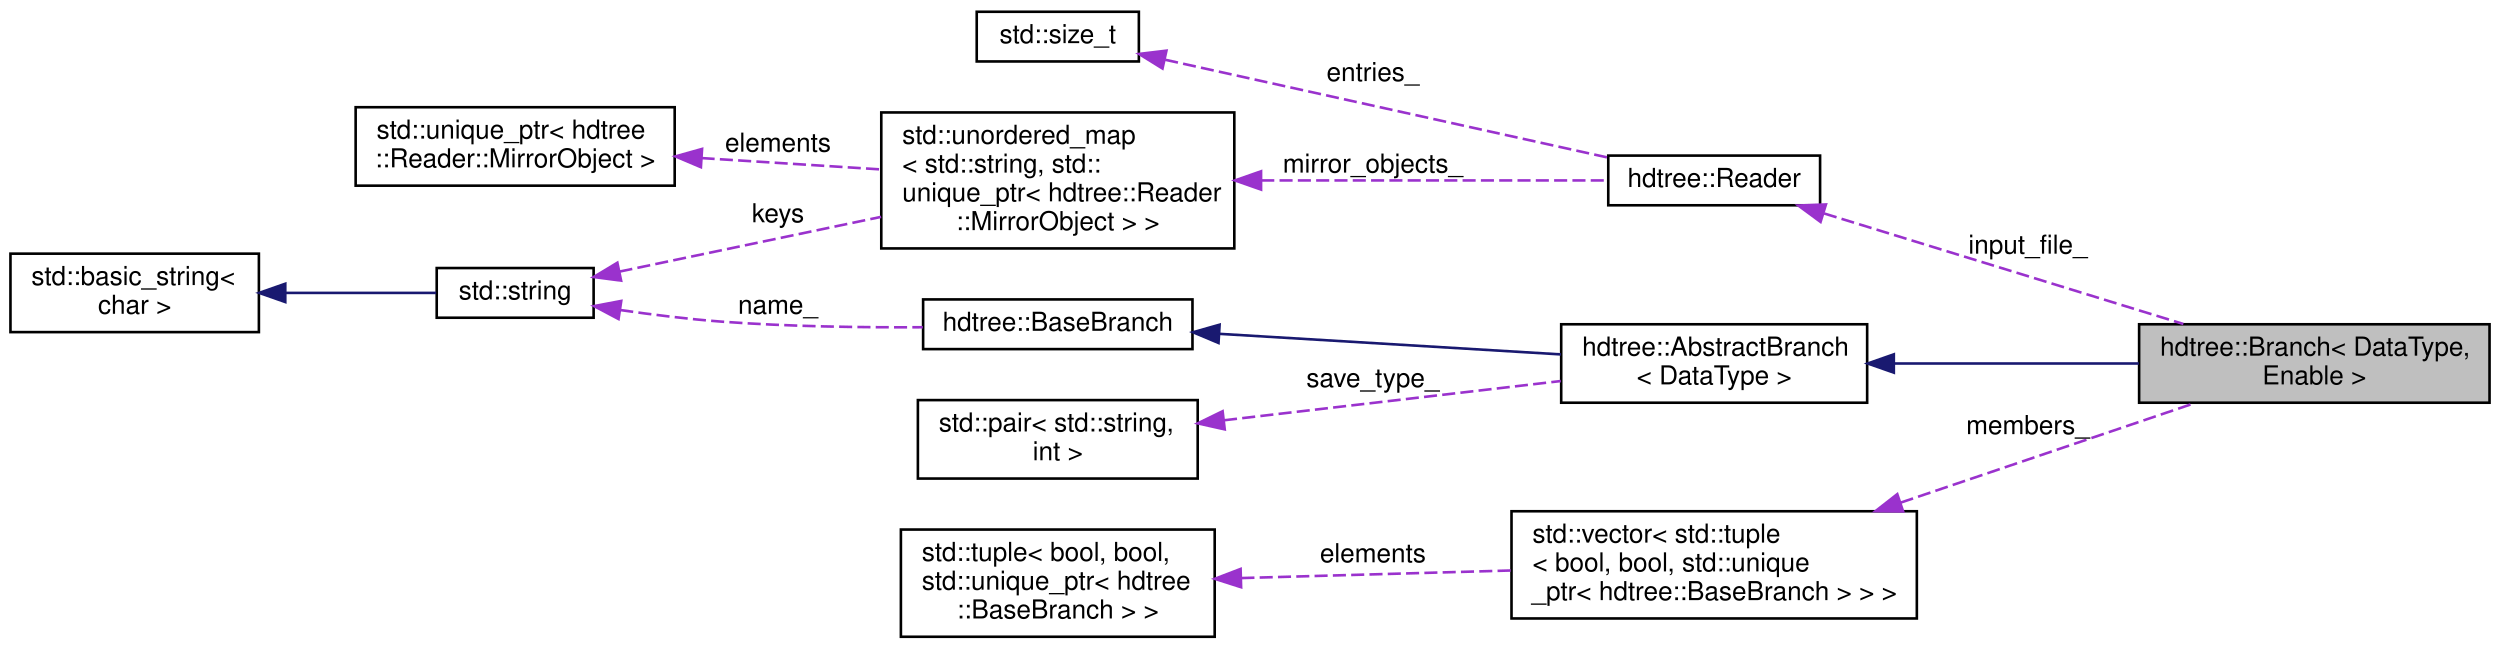
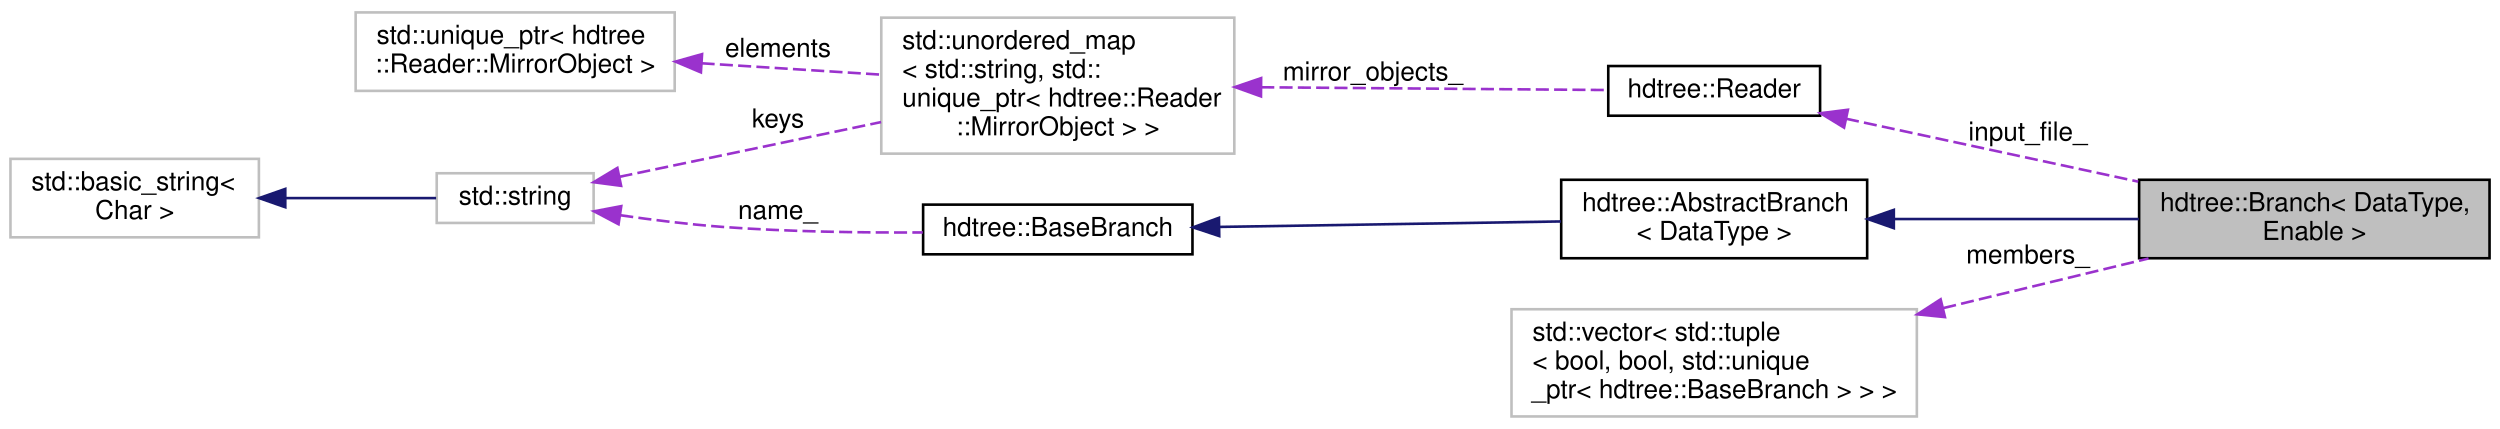
- <svg xmlns="http://www.w3.org/2000/svg" xmlns:xlink="http://www.w3.org/1999/xlink" width="956pt" height="248pt" viewBox="0.00 0.00 956.00 248.00">
-   <g id="graph0" class="graph" transform="scale(1 1) rotate(0) translate(4 244)">
+ <svg xmlns="http://www.w3.org/2000/svg" xmlns:xlink="http://www.w3.org/1999/xlink" width="956pt" height="164pt" viewBox="0.00 0.00 956.00 163.50">
+   <g id="graph0" class="graph" transform="scale(1 1) rotate(0) translate(4 159.5)">
    <g id="node1" class="node">
      <g id="a_node1">
        <a xlink:title="General data set.">
-           <polygon fill="#bfbfbf" stroke="black" points="814,-90 814,-120 948,-120 948,-90 814,-90" />
-           <text text-anchor="start" x="822" y="-108" font-family="Helvetica,sans-Serif" font-size="10.00">hdtree::Branch&lt; DataType,</text>
-           <text text-anchor="middle" x="881" y="-97" font-family="Helvetica,sans-Serif" font-size="10.00"> Enable &gt;</text>
+           <polygon fill="#bfbfbf" stroke="black" points="814,-61 814,-91 948,-91 948,-61 814,-61" />
+           <text text-anchor="start" x="822" y="-79" font-family="Helvetica,sans-Serif" font-size="10.00">hdtree::Branch&lt; DataType,</text>
+           <text text-anchor="middle" x="881" y="-68" font-family="Helvetica,sans-Serif" font-size="10.00"> Enable &gt;</text>
        </a>
      </g>
    </g>
    <g id="node2" class="node">
      <g id="a_node2">
        <a xlink:href="classhdtree_1_1AbstractBranch.html" target="_top" xlink:title="Type-specific base class to hold common data methods.">
-           <polygon fill="none" stroke="black" points="593,-90 593,-120 710,-120 710,-90 593,-90" />
-           <text text-anchor="start" x="601" y="-108" font-family="Helvetica,sans-Serif" font-size="10.00">hdtree::AbstractBranch</text>
-           <text text-anchor="middle" x="651.5" y="-97" font-family="Helvetica,sans-Serif" font-size="10.00">&lt; DataType &gt;</text>
+           <polygon fill="none" stroke="black" points="593,-61 593,-91 710,-91 710,-61 593,-61" />
+           <text text-anchor="start" x="601" y="-79" font-family="Helvetica,sans-Serif" font-size="10.00">hdtree::AbstractBranch</text>
+           <text text-anchor="middle" x="651.5" y="-68" font-family="Helvetica,sans-Serif" font-size="10.00">&lt; DataType &gt;</text>
        </a>
      </g>
    </g>
    <g id="edge1" class="edge">
-       <path fill="none" stroke="midnightblue" d="M720.44,-105C750.01,-105 784.54,-105 813.9,-105" />
-       <polygon fill="midnightblue" stroke="midnightblue" points="720.2,-101.5 710.2,-105 720.2,-108.5 720.2,-101.5" />
+       <path fill="none" stroke="midnightblue" d="M720.44,-76C750.01,-76 784.54,-76 813.9,-76" />
+       <polygon fill="midnightblue" stroke="midnightblue" points="720.2,-72.5 710.2,-76 720.2,-79.5 720.2,-72.5" />
    </g>
    <g id="node3" class="node">
      <g id="a_node3">
        <a xlink:href="classhdtree_1_1BaseBranch.html" target="_top" xlink:title="Empty data base allowing recursion.">
-           <polygon fill="none" stroke="black" points="349,-110.5 349,-129.5 452,-129.5 452,-110.5 349,-110.5" />
-           <text text-anchor="middle" x="400.5" y="-117.5" font-family="Helvetica,sans-Serif" font-size="10.00">hdtree::BaseBranch</text>
+           <polygon fill="none" stroke="black" points="349,-62.5 349,-81.5 452,-81.5 452,-62.5 349,-62.5" />
+           <text text-anchor="middle" x="400.5" y="-69.5" font-family="Helvetica,sans-Serif" font-size="10.00">hdtree::BaseBranch</text>
        </a>
      </g>
    </g>
    <g id="edge2" class="edge">
-       <path fill="none" stroke="midnightblue" d="M462.3,-116.34C502.09,-113.94 553.78,-110.83 592.91,-108.47" />
-       <polygon fill="midnightblue" stroke="midnightblue" points="461.96,-112.85 452.19,-116.95 462.38,-119.84 461.96,-112.85" />
+       <path fill="none" stroke="midnightblue" d="M462.3,-72.98C502.09,-73.62 553.78,-74.45 592.91,-75.07" />
+       <polygon fill="midnightblue" stroke="midnightblue" points="462.24,-69.48 452.19,-72.81 462.13,-76.47 462.24,-69.48" />
    </g>
    <g id="node4" class="node">
      <g id="a_node4">
-         <a target="_parent" xlink:href="http://en.cppreference.com/w/cpp/string/basic_string.html" xlink:title=" ">
-           <polygon fill="none" stroke="black" points="163,-122.5 163,-141.5 223,-141.5 223,-122.5 163,-122.5" />
-           <text text-anchor="middle" x="193" y="-129.5" font-family="Helvetica,sans-Serif" font-size="10.00">std::string</text>
+         <a xlink:title=" ">
+           <polygon fill="none" stroke="#bfbfbf" points="163,-74.5 163,-93.5 223,-93.5 223,-74.5 163,-74.5" />
+           <text text-anchor="middle" x="193" y="-81.5" font-family="Helvetica,sans-Serif" font-size="10.00">std::string</text>
        </a>
      </g>
    </g>
    <g id="edge3" class="edge">
-       <path fill="none" stroke="#9a32cd" stroke-dasharray="5,2" d="M233.18,-125.44C245.56,-123.65 259.32,-121.94 272,-121 297.28,-119.13 325.45,-118.73 348.87,-118.86" />
-       <polygon fill="#9a32cd" stroke="#9a32cd" points="232.53,-122 223.16,-126.95 233.57,-128.92 232.53,-122" />
-       <text text-anchor="middle" x="293.5" y="-124" font-family="Helvetica,sans-Serif" font-size="10.00"> name_</text>
+       <path fill="none" stroke="#9a32cd" stroke-dasharray="5,2" d="M233.18,-77.44C245.56,-75.65 259.32,-73.94 272,-73 297.28,-71.13 325.45,-70.73 348.87,-70.86" />
+       <polygon fill="#9a32cd" stroke="#9a32cd" points="232.53,-74 223.16,-78.95 233.57,-80.92 232.53,-74" />
+       <text text-anchor="middle" x="293.5" y="-76" font-family="Helvetica,sans-Serif" font-size="10.00"> name_</text>
+     </g>
+     <g id="node7" class="node">
+       <g id="a_node7">
+         <a xlink:title=" ">
+           <polygon fill="none" stroke="#bfbfbf" points="333,-101 333,-153 468,-153 468,-101 333,-101" />
+           <text text-anchor="start" x="341" y="-141" font-family="Helvetica,sans-Serif" font-size="10.00">std::unordered_map</text>
+           <text text-anchor="start" x="341" y="-130" font-family="Helvetica,sans-Serif" font-size="10.00">&lt; std::string, std::</text>
+           <text text-anchor="start" x="341" y="-119" font-family="Helvetica,sans-Serif" font-size="10.00">unique_ptr&lt; hdtree::Reader</text>
+           <text text-anchor="middle" x="400.5" y="-108" font-family="Helvetica,sans-Serif" font-size="10.00">::MirrorObject &gt; &gt;</text>
+         </a>
+       </g>
+     </g>
+     <g id="edge8" class="edge">
+       <path fill="none" stroke="#9a32cd" stroke-dasharray="5,2" d="M232.88,-92.14C261.06,-98.03 299.86,-106.15 332.93,-113.07" />
+       <polygon fill="#9a32cd" stroke="#9a32cd" points="233.51,-88.69 223.01,-90.07 232.08,-95.54 233.51,-88.69" />
+       <text text-anchor="middle" x="293.5" y="-111" font-family="Helvetica,sans-Serif" font-size="10.00"> keys</text>
+     </g>
+     <g id="node5" class="node">
+       <g id="a_node5">
+         <a xlink:title=" ">
+           <polygon fill="none" stroke="#bfbfbf" points="0,-69 0,-99 95,-99 95,-69 0,-69" />
+           <text text-anchor="start" x="8" y="-87" font-family="Helvetica,sans-Serif" font-size="10.00">std::basic_string&lt;</text>
+           <text text-anchor="middle" x="47.5" y="-76" font-family="Helvetica,sans-Serif" font-size="10.00"> Char &gt;</text>
+         </a>
+       </g>
+     </g>
+     <g id="edge4" class="edge">
+       <path fill="none" stroke="midnightblue" d="M105.21,-84C124.91,-84 146.2,-84 162.76,-84" />
+       <polygon fill="midnightblue" stroke="midnightblue" points="105.09,-80.5 95.09,-84 105.09,-87.5 105.09,-80.5" />
+     </g>
+     <g id="node6" class="node">
+       <g id="a_node6">
+         <a xlink:href="classhdtree_1_1Reader.html" target="_top" xlink:title="Reading a file generated by fire.">
+           <polygon fill="none" stroke="black" points="611,-115.5 611,-134.5 692,-134.5 692,-115.5 611,-115.5" />
+           <text text-anchor="middle" x="651.5" y="-122.5" font-family="Helvetica,sans-Serif" font-size="10.00">hdtree::Reader</text>
+         </a>
+       </g>
+     </g>
+     <g id="edge5" class="edge">
+       <path fill="none" stroke="#9a32cd" stroke-dasharray="5,2" d="M701.92,-114.35C734.65,-107.31 777.96,-97.98 813.67,-90.29" />
+       <polygon fill="#9a32cd" stroke="#9a32cd" points="701.17,-110.94 692.13,-116.46 702.64,-117.78 701.17,-110.94" />
+       <text text-anchor="middle" x="771.5" y="-106" font-family="Helvetica,sans-Serif" font-size="10.00"> input_file_</text>
+     </g>
+     <g id="edge6" class="edge">
+       <path fill="none" stroke="#9a32cd" stroke-dasharray="5,2" d="M478.29,-126.38C522.14,-126.03 575.28,-125.6 610.83,-125.32" />
+       <polygon fill="#9a32cd" stroke="#9a32cd" points="478.2,-122.88 468.23,-126.46 478.26,-129.88 478.2,-122.88" />
+       <text text-anchor="middle" x="521" y="-129" font-family="Helvetica,sans-Serif" font-size="10.00"> mirror_objects_</text>
    </g>
    <g id="node8" class="node">
      <g id="a_node8">
-         <a target="_parent" xlink:href="http://en.cppreference.com/w/cpp/container/unordered_map.html" xlink:title=" ">
-           <polygon fill="none" stroke="black" points="333,-149 333,-201 468,-201 468,-149 333,-149" />
-           <text text-anchor="start" x="341" y="-189" font-family="Helvetica,sans-Serif" font-size="10.00">std::unordered_map</text>
-           <text text-anchor="start" x="341" y="-178" font-family="Helvetica,sans-Serif" font-size="10.00">&lt; std::string, std::</text>
-           <text text-anchor="start" x="341" y="-167" font-family="Helvetica,sans-Serif" font-size="10.00">unique_ptr&lt; hdtree::Reader</text>
-           <text text-anchor="middle" x="400.5" y="-156" font-family="Helvetica,sans-Serif" font-size="10.00">::MirrorObject &gt; &gt;</text>
+         <a xlink:title=" ">
+           <polygon fill="none" stroke="#bfbfbf" points="132,-125 132,-155 254,-155 254,-125 132,-125" />
+           <text text-anchor="start" x="140" y="-143" font-family="Helvetica,sans-Serif" font-size="10.00">std::unique_ptr&lt; hdtree</text>
+           <text text-anchor="middle" x="193" y="-132" font-family="Helvetica,sans-Serif" font-size="10.00">::Reader::MirrorObject &gt;</text>
+         </a>
+       </g>
+     </g>
+     <g id="edge7" class="edge">
+       <path fill="none" stroke="#9a32cd" stroke-dasharray="5,2" d="M264.28,-135.55C286.44,-134.15 310.85,-132.61 332.75,-131.22" />
+       <polygon fill="#9a32cd" stroke="#9a32cd" points="264.03,-132.06 254.27,-136.19 264.47,-139.05 264.03,-132.06" />
+       <text text-anchor="middle" x="293.5" y="-138" font-family="Helvetica,sans-Serif" font-size="10.00"> elements</text>
+     </g>
+     <g id="node9" class="node">
+       <g id="a_node9">
+         <a xlink:title=" ">
+           <polygon fill="none" stroke="#bfbfbf" points="574,-0.5 574,-41.5 729,-41.5 729,-0.5 574,-0.5" />
+           <text text-anchor="start" x="582" y="-29.5" font-family="Helvetica,sans-Serif" font-size="10.00">std::vector&lt; std::tuple</text>
+           <text text-anchor="start" x="582" y="-18.5" font-family="Helvetica,sans-Serif" font-size="10.00">&lt; bool, bool, std::unique</text>
+           <text text-anchor="middle" x="651.5" y="-7.5" font-family="Helvetica,sans-Serif" font-size="10.00">_ptr&lt; hdtree::BaseBranch &gt; &gt; &gt;</text>
        </a>
      </g>
    </g>
    <g id="edge9" class="edge">
-       <path fill="none" stroke="#9a32cd" stroke-dasharray="5,2" d="M232.88,-140.14C261.06,-146.03 299.86,-154.15 332.93,-161.07" />
-       <polygon fill="#9a32cd" stroke="#9a32cd" points="233.51,-136.69 223.01,-138.07 232.08,-143.54 233.51,-136.69" />
-       <text text-anchor="middle" x="293.5" y="-159" font-family="Helvetica,sans-Serif" font-size="10.00"> keys</text>
-     </g>
-     <g id="node5" class="node">
-       <g id="a_node5">
-         <a target="_parent" xlink:href="http://en.cppreference.com/w/cpp/string/basic_string.html" xlink:title=" ">
-           <polygon fill="none" stroke="black" points="0,-117 0,-147 95,-147 95,-117 0,-117" />
-           <text text-anchor="start" x="8" y="-135" font-family="Helvetica,sans-Serif" font-size="10.00">std::basic_string&lt;</text>
-           <text text-anchor="middle" x="47.5" y="-124" font-family="Helvetica,sans-Serif" font-size="10.00"> char &gt;</text>
-         </a>
-       </g>
-     </g>
-     <g id="edge4" class="edge">
-       <path fill="none" stroke="midnightblue" d="M105.21,-132C124.91,-132 146.2,-132 162.76,-132" />
-       <polygon fill="midnightblue" stroke="midnightblue" points="105.09,-128.5 95.09,-132 105.09,-135.5 105.09,-128.5" />
-     </g>
-     <g id="node6" class="node">
-       <g id="a_node6">
-         <a target="_parent" xlink:href="http://en.cppreference.com/w/cpp/utility/pair.html" xlink:title=" ">
-           <polygon fill="none" stroke="black" points="347,-61 347,-91 454,-91 454,-61 347,-61" />
-           <text text-anchor="start" x="355" y="-79" font-family="Helvetica,sans-Serif" font-size="10.00">std::pair&lt; std::string,</text>
-           <text text-anchor="middle" x="400.5" y="-68" font-family="Helvetica,sans-Serif" font-size="10.00"> int &gt;</text>
-         </a>
-       </g>
-     </g>
-     <g id="edge5" class="edge">
-       <path fill="none" stroke="#9a32cd" stroke-dasharray="5,2" d="M464.06,-83.29C503.59,-87.89 554.3,-93.8 592.85,-98.29" />
-       <polygon fill="#9a32cd" stroke="#9a32cd" points="464.34,-79.8 454,-82.11 463.53,-86.75 464.34,-79.8" />
-       <text text-anchor="middle" x="521" y="-96" font-family="Helvetica,sans-Serif" font-size="10.00"> save_type_</text>
-     </g>
-     <g id="node7" class="node">
-       <g id="a_node7">
-         <a xlink:href="classhdtree_1_1Reader.html" target="_top" xlink:title="Reading a file generated by fire.">
-           <polygon fill="none" stroke="black" points="611,-165.5 611,-184.5 692,-184.5 692,-165.5 611,-165.5" />
-           <text text-anchor="middle" x="651.5" y="-172.5" font-family="Helvetica,sans-Serif" font-size="10.00">hdtree::Reader</text>
-         </a>
-       </g>
-     </g>
-     <g id="edge6" class="edge">
-       <path fill="none" stroke="#9a32cd" stroke-dasharray="5,2" d="M693.51,-162.38C732.09,-150.51 789.89,-132.73 830.91,-120.11" />
-       <polygon fill="#9a32cd" stroke="#9a32cd" points="692.18,-159.13 683.66,-165.41 694.24,-165.82 692.18,-159.13" />
-       <text text-anchor="middle" x="771.5" y="-147" font-family="Helvetica,sans-Serif" font-size="10.00"> input_file_</text>
-     </g>
-     <g id="edge7" class="edge">
-       <path fill="none" stroke="#9a32cd" stroke-dasharray="5,2" d="M478.29,-175C522.14,-175 575.28,-175 610.83,-175" />
-       <polygon fill="#9a32cd" stroke="#9a32cd" points="478.23,-171.5 468.23,-175 478.23,-178.5 478.23,-171.5" />
-       <text text-anchor="middle" x="521" y="-178" font-family="Helvetica,sans-Serif" font-size="10.00"> mirror_objects_</text>
-     </g>
-     <g id="node9" class="node">
-       <g id="a_node9">
-         <a target="_parent" xlink:href="http://en.cppreference.com/w/cpp/memory/unique_ptr.html" xlink:title=" ">
-           <polygon fill="none" stroke="black" points="132,-173 132,-203 254,-203 254,-173 132,-173" />
-           <text text-anchor="start" x="140" y="-191" font-family="Helvetica,sans-Serif" font-size="10.00">std::unique_ptr&lt; hdtree</text>
-           <text text-anchor="middle" x="193" y="-180" font-family="Helvetica,sans-Serif" font-size="10.00">::Reader::MirrorObject &gt;</text>
-         </a>
-       </g>
-     </g>
-     <g id="edge8" class="edge">
-       <path fill="none" stroke="#9a32cd" stroke-dasharray="5,2" d="M264.28,-183.55C286.44,-182.15 310.85,-180.61 332.75,-179.22" />
-       <polygon fill="#9a32cd" stroke="#9a32cd" points="264.03,-180.06 254.27,-184.19 264.47,-187.05 264.03,-180.06" />
-       <text text-anchor="middle" x="293.5" y="-186" font-family="Helvetica,sans-Serif" font-size="10.00"> elements</text>
-     </g>
-     <g id="node10" class="node">
-       <g id="a_node10">
-         <a target="_parent" xlink:href="http://en.cppreference.com/w/cpp/types/size_t.html" xlink:title=" ">
-           <polygon fill="none" stroke="black" points="369.5,-220.5 369.5,-239.5 431.5,-239.5 431.5,-220.5 369.5,-220.5" />
-           <text text-anchor="middle" x="400.5" y="-227.5" font-family="Helvetica,sans-Serif" font-size="10.00">std::size_t</text>
-         </a>
-       </g>
-     </g>
-     <g id="edge10" class="edge">
-       <path fill="none" stroke="#9a32cd" stroke-dasharray="5,2" d="M441.57,-221.15C488.15,-210.86 564.55,-193.99 610.92,-183.74" />
-       <polygon fill="#9a32cd" stroke="#9a32cd" points="440.54,-217.79 431.54,-223.37 442.05,-224.63 440.54,-217.79" />
-       <text text-anchor="middle" x="521" y="-213" font-family="Helvetica,sans-Serif" font-size="10.00"> entries_</text>
-     </g>
-     <g id="node11" class="node">
-       <g id="a_node11">
-         <a target="_parent" xlink:href="http://en.cppreference.com/w/cpp/container/vector.html" xlink:title=" ">
-           <polygon fill="none" stroke="black" points="574,-7.5 574,-48.5 729,-48.5 729,-7.5 574,-7.5" />
-           <text text-anchor="start" x="582" y="-36.5" font-family="Helvetica,sans-Serif" font-size="10.00">std::vector&lt; std::tuple</text>
-           <text text-anchor="start" x="582" y="-25.5" font-family="Helvetica,sans-Serif" font-size="10.00">&lt; bool, bool, std::unique</text>
-           <text text-anchor="middle" x="651.5" y="-14.5" font-family="Helvetica,sans-Serif" font-size="10.00">_ptr&lt; hdtree::BaseBranch &gt; &gt; &gt;</text>
-         </a>
-       </g>
-     </g>
-     <g id="edge11" class="edge">
-       <path fill="none" stroke="#9a32cd" stroke-dasharray="5,2" d="M722.82,-51.8C759.52,-64.22 803.32,-79.05 835.35,-89.89" />
-       <polygon fill="#9a32cd" stroke="#9a32cd" points="723.76,-48.42 713.17,-48.53 721.52,-55.05 723.76,-48.42" />
-       <text text-anchor="middle" x="771.5" y="-78" font-family="Helvetica,sans-Serif" font-size="10.00"> members_</text>
-     </g>
-     <g id="node12" class="node">
-       <g id="a_node12">
-         <a target="_parent" xlink:href="http://en.cppreference.com/w/cpp/utility/tuple.html" xlink:title=" ">
-           <polygon fill="none" stroke="black" points="340.5,-0.5 340.5,-41.5 460.5,-41.5 460.5,-0.5 340.5,-0.5" />
-           <text text-anchor="start" x="348.5" y="-29.5" font-family="Helvetica,sans-Serif" font-size="10.00">std::tuple&lt; bool, bool,</text>
-           <text text-anchor="start" x="348.5" y="-18.5" font-family="Helvetica,sans-Serif" font-size="10.00"> std::unique_ptr&lt; hdtree</text>
-           <text text-anchor="middle" x="400.5" y="-7.5" font-family="Helvetica,sans-Serif" font-size="10.00">::BaseBranch &gt; &gt;</text>
-         </a>
-       </g>
-     </g>
-     <g id="edge12" class="edge">
-       <path fill="none" stroke="#9a32cd" stroke-dasharray="5,2" d="M470.7,-22.95C502.79,-23.85 541.03,-24.92 573.98,-25.85" />
-       <polygon fill="#9a32cd" stroke="#9a32cd" points="470.6,-19.44 460.51,-22.66 470.41,-26.44 470.6,-19.44" />
-       <text text-anchor="middle" x="521" y="-29" font-family="Helvetica,sans-Serif" font-size="10.00"> elements</text>
+       <path fill="none" stroke="#9a32cd" stroke-dasharray="5,2" d="M739.1,-41.94C765.23,-48.25 793.38,-55.06 817.6,-60.91" />
+       <polygon fill="#9a32cd" stroke="#9a32cd" points="739.75,-38.49 729.2,-39.54 738.1,-45.3 739.75,-38.49" />
+       <text text-anchor="middle" x="771.5" y="-59" font-family="Helvetica,sans-Serif" font-size="10.00"> members_</text>
    </g>
  </g>
</svg>
